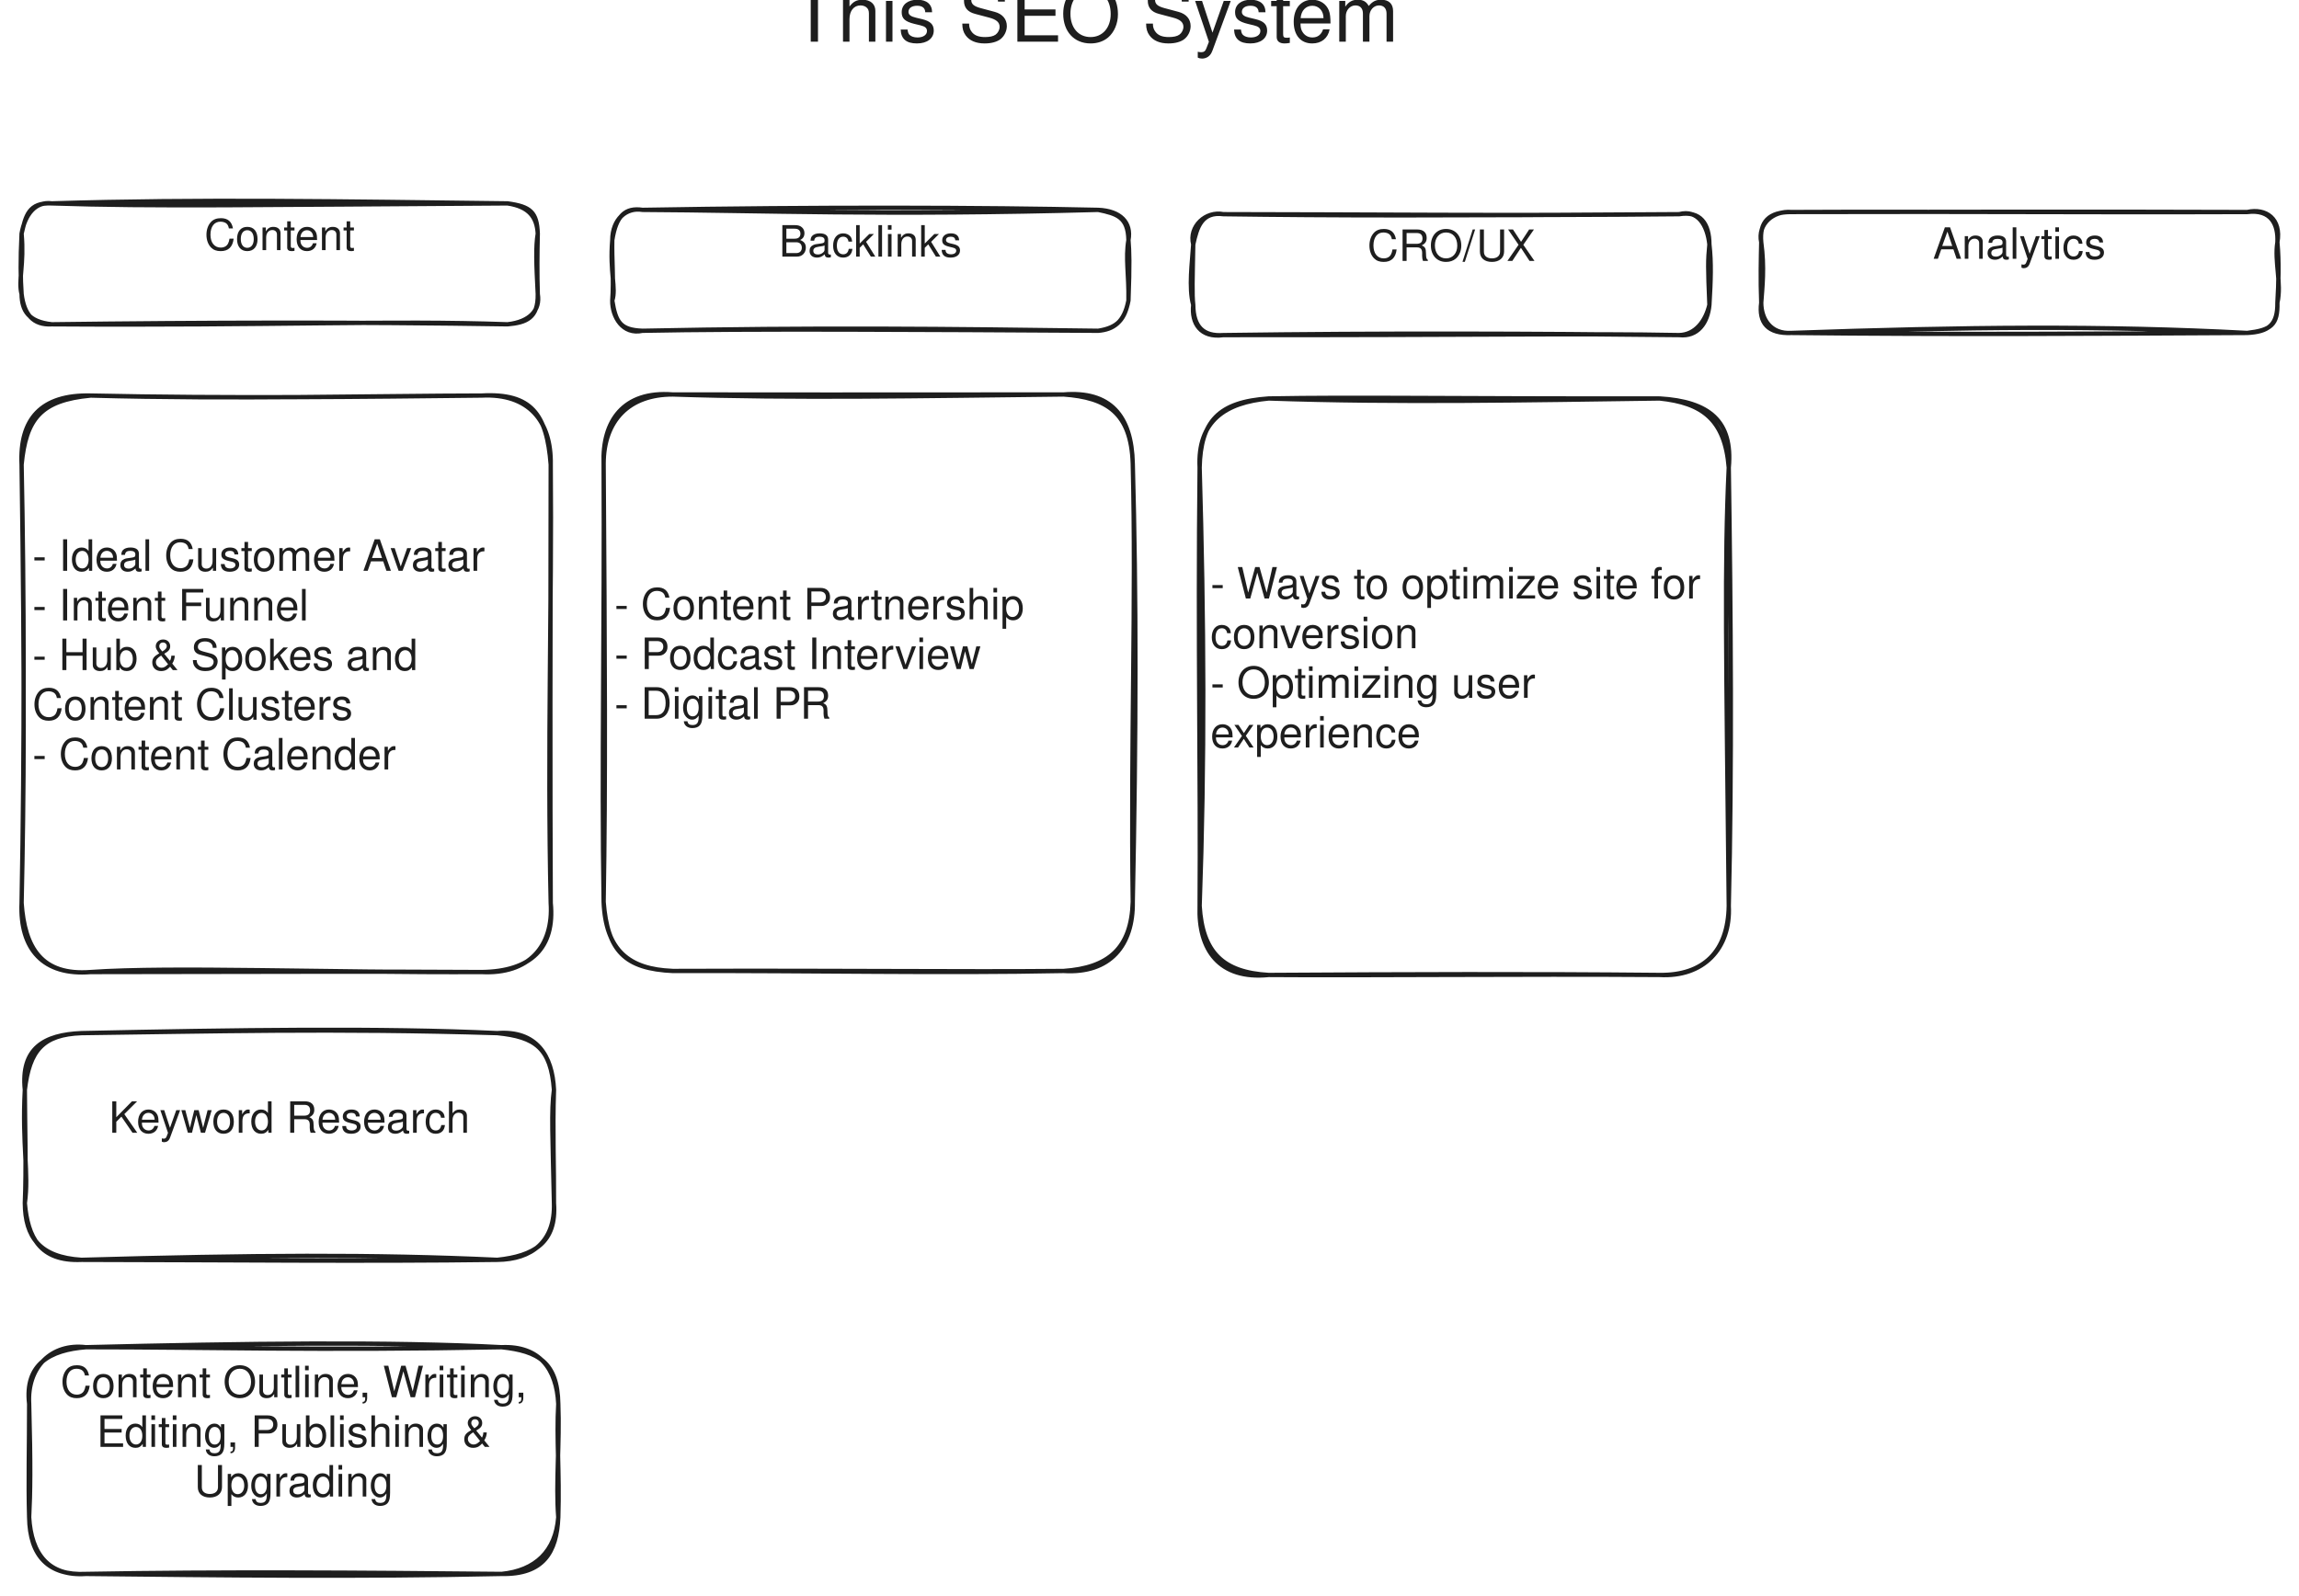
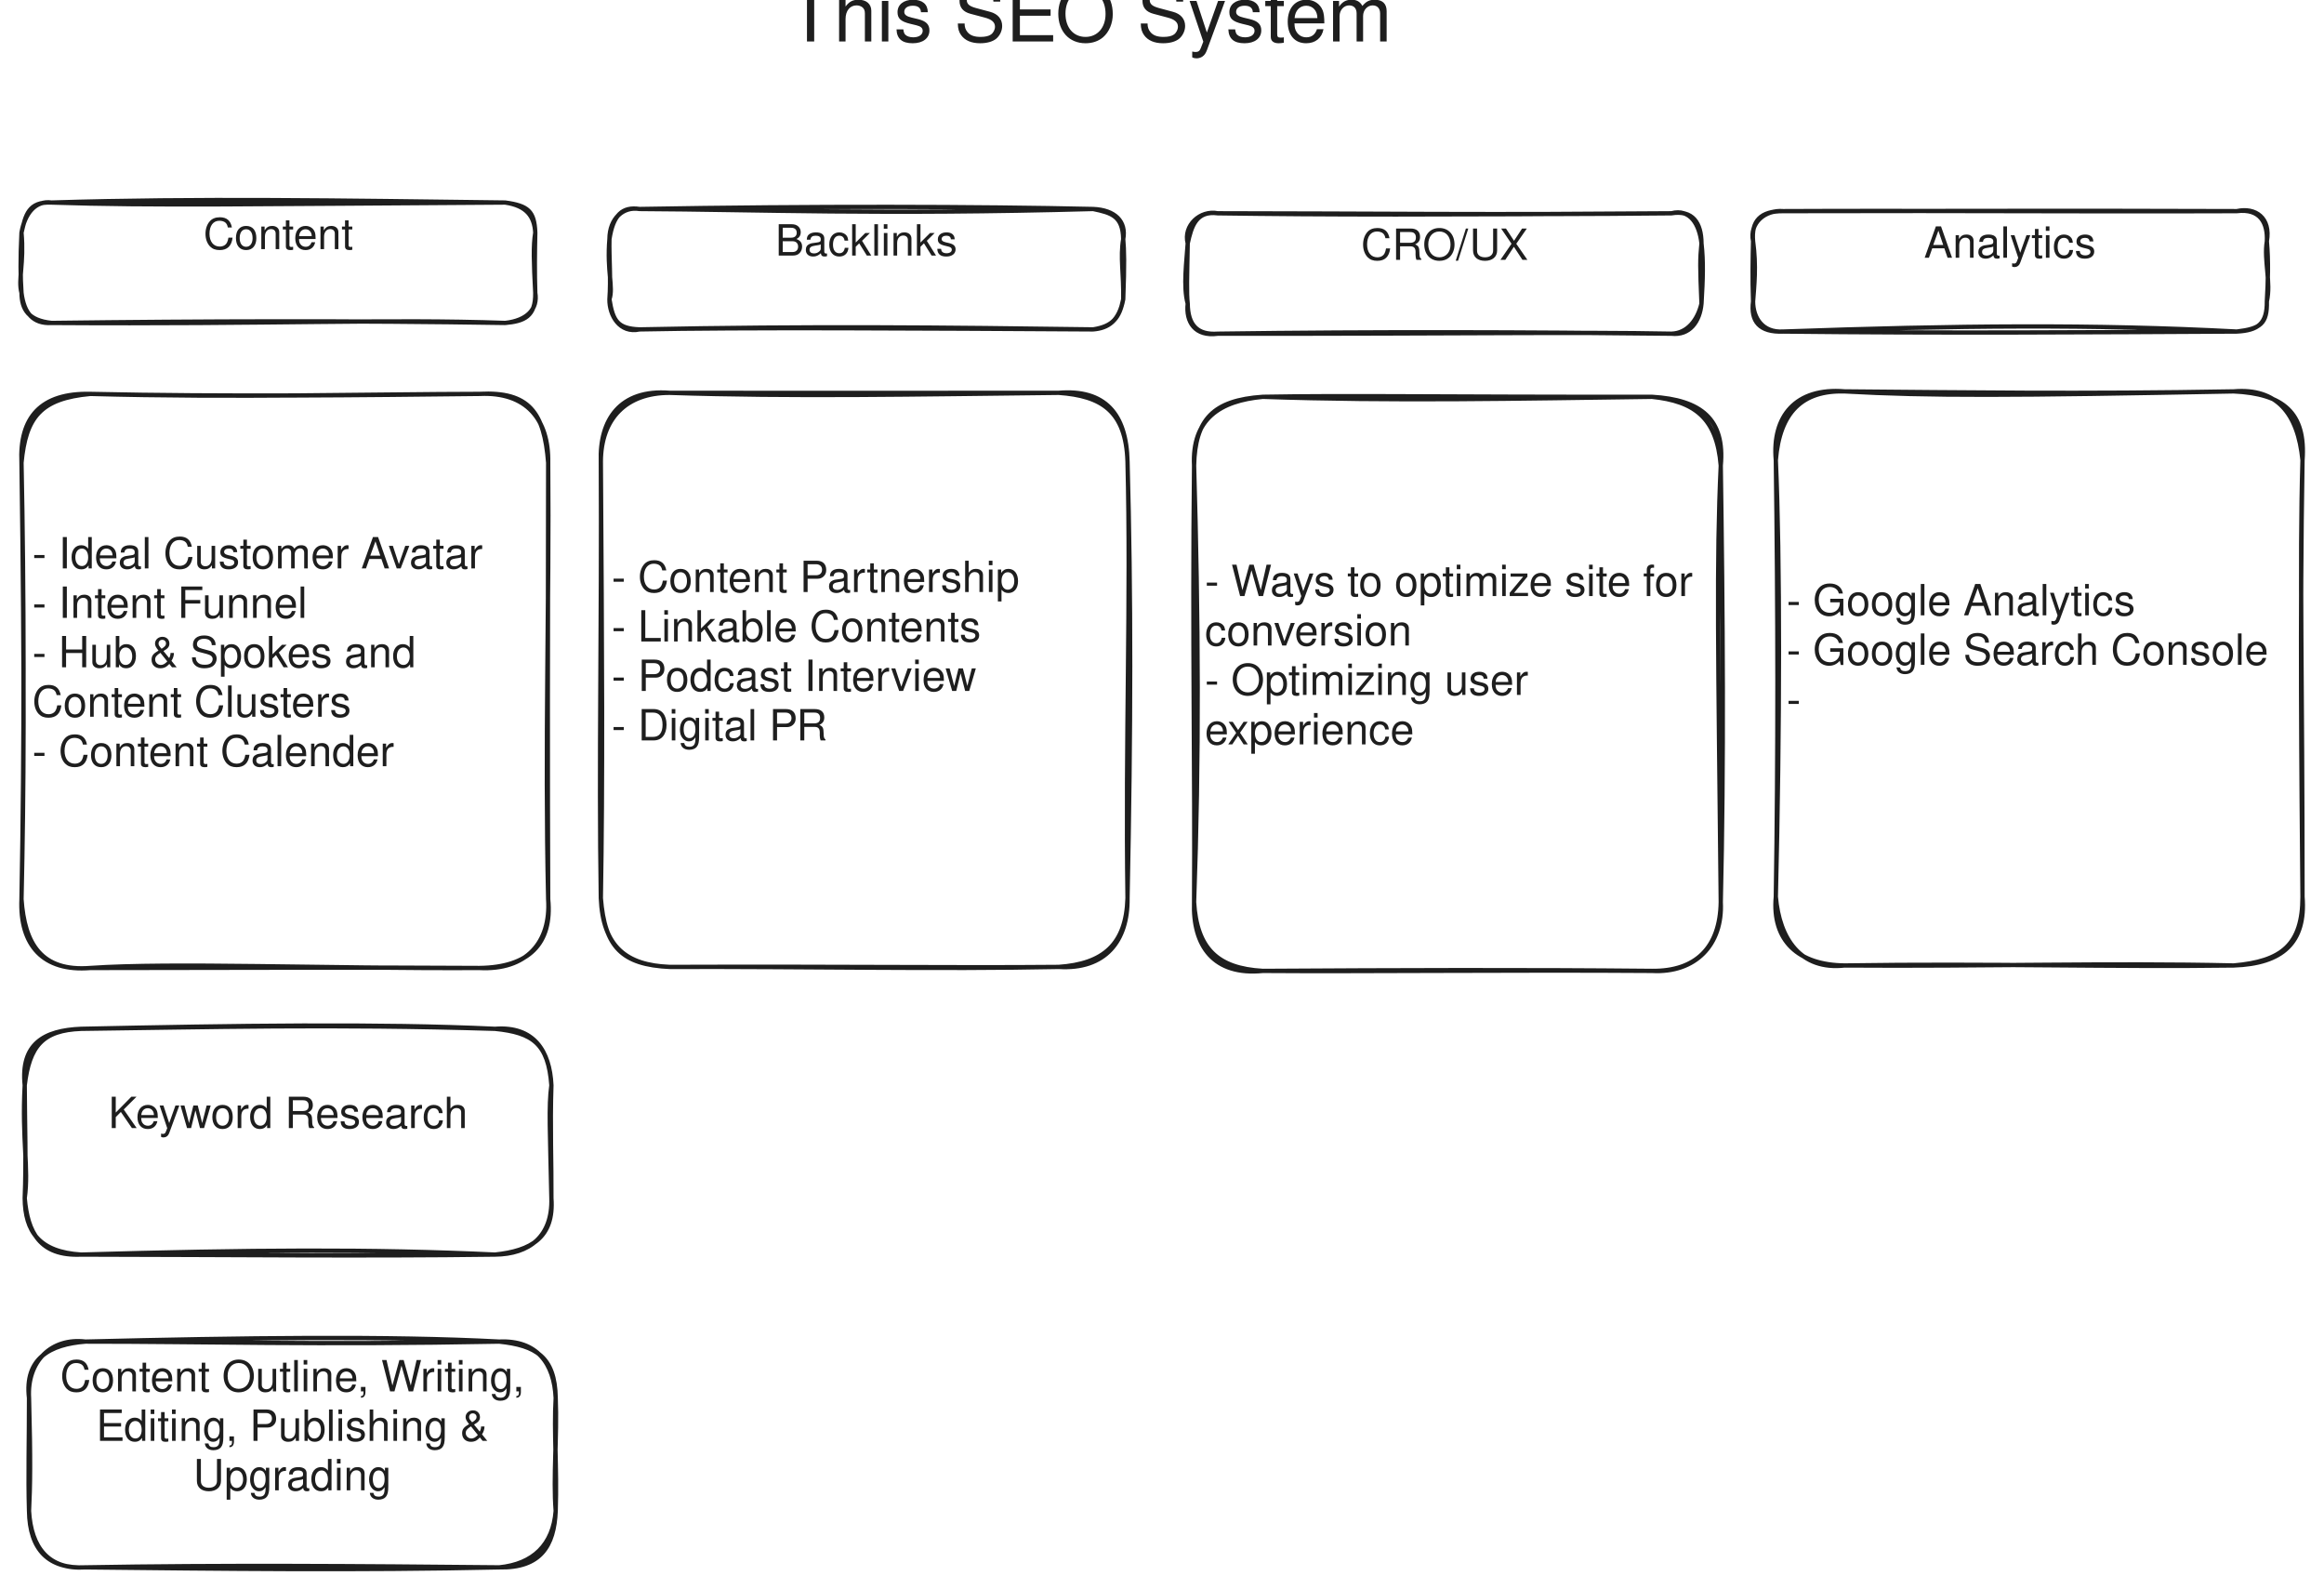
- <svg xmlns="http://www.w3.org/2000/svg" version="1.1" viewBox="0 0 1064.5 738.963" width="1064.5" height="738.963">
+ <svg xmlns="http://www.w3.org/2000/svg" version="1.1" viewBox="0 0 1081.081 738.963" width="1081.081" height="738.963">
  
-   eyJ2ZXJzaW9uIjoiMSIsImVuY29kaW5nIjoiYnN0cmluZyIsImNvbXByZXNzZWQiOnRydWUsImVuY29kZWQiOiJ4nNVba1PiSFx1MDAxN/6+v1wi5VbtpzHT98t+U8TLrONcclx1MDAxNfWdt6xcdTAwMDBcckRDwiRBwK3579tBJSEkXHUwMDEyXHUwMDA2ozhOWdLdoft0P895+pzu/PuHYWyE477a+NvYUKOm5dgt31x1MDAxYW58icpcdTAwMWaUXHUwMDFm2J6rq9Dkc+BccvzmpGU3XGb7wd9fv1x1MDAwZYdD0/VCXHUwMDE1dFx1MDAwN1xy0+r3n55TjuopN1xmdMv/6c+G8e/kd6KnUI3CSdtJadyPXHUwMDEw6cIjz510XHRcdTAwMDFlXHUwMDE0UM74tIVcdTAwMWTs6J5C1dLVbctcdFRcXFx1MDAxM1x1MDAxNW087O70znm3Vd/bO7bB+eHm4/fWKO61bTtOLVx1MDAxYzuTXHUwMDAxXHUwMDA1njY8rlx1MDAwYkLfu1d1u1x1MDAxNXZfrE+U5z3le4NO11VBZDiclnp9q2mH44lccmBaarmdyXfEJaOoRWx/9MAmXHUwMDE01Ez3XvFcdTAwMWPPj3r/XHUwMDEzqugn7r9hNe87elx1MDAxMG5r2ib0LTfoW75ejrjd8MUuQUzAXHUwMDEwnVZ0ld3phrqGQJPE3arJXHUwMDE0cyxcdTAwMDTmgMXNo776XHUwMDA3rck6/z+eV9/qqYPoXHR34DjJyXFbz5MzU9GIKqpcdMjEXzXot6yn9YVcdTAwMWMyxlxiR1xi8niOXHUwMDFj271Pf53jNe8zINH23LBmP0ZTjtlM6a7Vs53xzDJP4Kln77xrXHUwMDA3Rq16bNTGQah6XHUwMDFiM1xytlx1MDAxY7tcdTAwMTNhdsNR7Vkwh7bm0bQ69PpxbVN3aNmu8ucnyPPtju1azvmizrXVav9lpaBcdGlcdTAwMDJcdTAwMDCBimojI/Gk8NeXbFx1MDAwMvqqXHUwMDE5PkEwg4WQ5tOQXHUwMDEyhjBcdTAwMTE07nRcdTAwMTFcctH90LptX995YucyPFx1MDAxY6N2WFx1MDAxYu+vN1xyNzFOXHUwMDEzXHUwMDExwFTvb0hDLOdcdTAwMTlIY5A+81x1MDAwZiHNXHUwMDAxXGJR3Pi3+fdcdTAwMDKHXHUwMDE4XHUwMDEw+LnkVz4tp8/ET+d59MTqXHUwMDBi1Vx1MDAxOVx1MDAxM1Gv3Ozc9Kts3Fx1MDAwNVx1MDAxN2N2tzFt9+v5r1c4jzEnXGIm0b+A869cdTAwMDI/T3kgxXmYx5JLSLnAhSGfbfR6Q1x1MDAxZVFmYoA4JpjTWfBrmaCloZ9Tk1x1MDAwMe1VXHUwMDA0z9AhhNMsgFx1MDAxY3NIXHUwMDAwXHUwMDEzcHVcdTAwMWH8tlxmYUaJXFxcdTAwMDaSWTKEwEzpKzJU0dV6VEaO/jR1nfJfUaCe3WolPf2sXGItctBpXZpcdTAwMWZNIUGCYlx1MDAwNUHiPF36Qk5cdTAwMDI54pTgeDVcdTAwMTaRs3ZcdTAwMTL+89hD9+dcdTAwMDPv8pvb2NnbXHUwMDA1e2LNycmSXGaccFKKVO/vrkd60imiXHUwMDEyxUvzXHUwMDE59Oi4MSZcdTAwMDCctatcdTAwMTdh4Mkj+fh4dX+6vFx1MDAxZaEk+EvRI56rR9r9UYpcdMXF92DZVq815iEyOcOMQzEnR7BEOdJap6NcZkYzw6JcZjlcdTAwMDJcdTAwMTBcbiy4/FA5Wlx1MDAxNpGrydG2ntKoj6AkPVrgoNN6lDGc0lx1MDAwNVx0odxcYlx0Y4al/l9cXJBcdTAwMGVcdTAwMGZcdTAwMWLu4/3jIFxmtlx1MDAwZr53ulx1MDAwZoxcdTAwMWRcdTAwMWateYCEwLwgsVTv7y5IXHUwMDEwQqLdXHUwMDA1XHUwMDEwn0uRXHUwMDA06p5bm6Ph/reBoyo1l9jXvfFcdTAwMWEqXHUwMDEywihcdTAwMGbzkElEpFxcZlx1MDAxN5Zt9XqDXlBcdTAwMTNcdTAwMDKBpZhcdTAwMGaRuCwzROKmjj5cdTAwMTHAsKgo6aFcdTAwMDL9wFx1MDAxYlx1MDAxMOH3RYlSXHUwMDAw5Fx1MDAxMqBcXDFGOjv+enFVklwiLfDQc1x1MDAxMVJqLOXLUVwiXHUwMDFkl6ImglAyilx1MDAwMCieN9/9KbZgu2f3rDbnrDrsXHLGQbje1CSMz+lcdTAwMTFP9f7+XHQ7XGKoQEDKz5Wxq/e2XHUwMDFhlZ+Vxja9pkPe7cGti1Cso1x1MDAxZbFcXNBcdTAwMGKpXHUwMDAzXHUwMDA3XCJpcTnKNnqtMU9cdDOl0FEgnFx0Vp5CJFBmiFx1MDAwNEyAJJJFU3ZcYkBcdTAwMDZcdTAwMDBmb7Ev+ywx0paWg7HWmLJipFx1MDAwNT46rUhcdTAwMTnDKT9pl5itXHUwMDE0PzmmiFx1MDAxMECK8/O6eyO2T1x1MDAwZnaOTo9+XHUwMDFlsYOd20ZcdTAwMTVcdTAwMWOsNz8zXHUwMDBlkUo8yiVZVExcdTAwMWOWv2xcclx0ilx1MDAxMiqQvMEp7jtqUnd787Z5tjc63bs9XHUwMDE24/PBz0BuXHKW0iRKXHUwMDA0TOySysraMZiHeYxcdTAwMDQmNHl8vlxi89lGrzvm8Vxm5lx1MDAxOSlcdTAwMGbyXHUwMDEwmFx1MDAwMuuNrchcZotgwqM9g59cdTAwMTGGXHUwMDA0T0ap769DS+NwNVx1MDAxZNo0XHUwMDBlWspyjMogXGK9nvKNrVx1MDAwNyu0/Fx1MDAxZq6ueDrG2Vx1MDAxZLiucqKC/UHD+Muo9fUqXHUwMDA1huW2jFx1MDAxZu7LWU/F0c9rPEfNpmWWo9xWUsSWuVx1MDAxNbFA31x1MDAxNvj7tL6tZOZyRlx1MDAxNtNNXGJWXHUwMDEwzvyjaIgpoHq7J4tHc/CW+lx1MDAwM9hSO9Xw+Mg5vqzDO/ltzb1cYlx1MDAxM+loXHUwMDBlolx1MDAxMje0RcVcdTAwMTNcdTAwMDE99VDoTfenXHUwMDEyz1xuaFVcdTAwMDfnXHUwMDE331x1MDAwZe8u9093v+83L75JsJx4Uqq3a6VcdTAwMDd0+bgniCDMoCguntlGrznscVxu9oKViHoodVx1MDAxYyd5zlFcdTAwMTeTafTreFpKXHUwMDAx0Fx1MDAxYoD/t9STXHUwMDAzKVx1MDAxOONSvl9cdTAwMTRcdTAwMTfrwInlh1qcgq7dj+ThxGs1rSCciIv/YKthVLijNSnUXCJ0claKJC5w5POSuOrYXHUwMDBiKVx1MDAxZCMrXGJdXCIzNnfGXHJhdK2DXHUwMDE3XHUwMDE3Om+4d3J+71891O9cdTAwMGVcdTAwMGXDh6vDn5Xv679dZinK6yjBRJJgQVx1MDAwMEBMUPrOslx1MDAwN8Hctlx1MDAxOUHI9L6ef7I85viiWVx1MDAxZtfI5s7pqFbntd2b05GiS8lcdTAwMWXDgFx1MDAxMZ7kQzmyl8tcdTAwMDKCXHTRm1x1MDAwZShcdTAwMGKTINvo9SZcdTAwMDGSwiRcdTAwMDI9ZSZmyIBcdTAwMTF5LzJAveeUjMxcdTAwMWXtvXbGhiWUnJCPzGkyzFx1MDAwMVn1NnxxNfxHjYee3zLOVKAsv9ktKbW5wI+ndS5/VOVcdTAwMWa7wVxc5mrhwojzJTasvbqoVpzbcfWE351cXJxcdTAwMWWe9m/VxZozXHUwMDE34/Q1XHUwMDEwgoTJXHUwMDE54ohSXHRcdTAwMTmVayBfkELOiVx1MDAxMOBzydfNpVx1MDAwNDiAt017+/yKbt2rwFx1MDAxZLWXky+GtFMtW74wzU3zQ6D37IBcdTAwMTLEXG6zINvqNWdcdTAwMDHScVx1MDAxYk7fz5iwgbB3Y4NcdTAwMWVcdTAwMDTQi579Ptd8NFx1MDAwN7GQWnTRx92jXHUwMDE3mFx0KdlcdTAwMDfcoz9cdTAwMWWEkff/YtR9O7Tdzlx1MDAxN+OHW209/3kyaDi2jpXcjvGXLr/od3yrpT+VpHZcdTAwMGLcft7l+3lcdTAwMTOyXHLIXHUwMDE4fvlhXf7BPIFcdTAwMDBKgJa4J9ZcdTAwMWM191x1MDAxYbJ3W1x1MDAxN42O20Pd+lx1MDAwM7xa85vLXGJwkzCthJTD6HdcIpH4/C6ZXHUwMDE5vclcYlx1MDAwNNNbXHUwMDA0kjwy+qjEJiHafUlcdTAwMDA/V17zutZ+2D2BIaDXYzDaP1x1MDAxM+zmclhYISfpJFx1MDAxMW1cZkpXSJJ/cZJcdTAwMDK9OUFMXHUwMDE23ydmW73ehIDoNUJwZlxuiriEmGmlXHUwMDE0ictVb39xi5iCY5DztllcIrM4PS6X0XA/LsyLUMpcdTAwMTFm6P1uUm5cdTAwMWF1a1x1MDAxY1x1MDAxOKFneP3Q7unHjcBcdTAwMGWV0fZ8rYdavp4xbER5w+OnJpHYXGZcdTAwMDJcdTAwMTU1UKO+8m2l8Z33vtpqadBcdTAwMDWCMJ9cdTAwMDbNt2aBLZmWXHUwMDE0Uk/Bn1x1MDAxY8VcdTAwMWbP3mfD6vdroV7VqYPUMLJbz0tcdTAwMTOv5EaUjt2eXHUwMDA39Z/tyb/It02cT8RyNfG2v/749Vx1MDAxZuN8s6QifQ==
+   eyJ2ZXJzaW9uIjoiMSIsImVuY29kaW5nIjoiYnN0cmluZyIsImNvbXByZXNzZWQiOnRydWUsImVuY29kZWQiOiJ4nNWca1PiSFx1MDAxN4C/769IuVX7acz0/bLfXHUwMDE08DaON1TUd9+yXHUwMDAyXHUwMDA0iISESYKAW/Pft4OXhJBIXHUwMDEwo3GcsrS7Q/fpPuc8fU53/PdcdTAwMGZN21xipkNz429tw5y0XGbbanvGeONbWH5ver7lOqpcbs1+992R15q17Fx1MDAwNcHQ//v79/F4rDtuYPq9UVM3hsPH50zbXHUwMDFjmE7gq5b/U79r2r+z77GeXHUwMDAyc1x1MDAxMszazkqjfoRIXHUwMDE2XHUwMDFluc6sS1xiKKOAcsZfWlh+VfVcdTAwMTSYbVXdMWzfjGrCoo37nergnPfajd3dY1x1MDAwYpxcdTAwMWZuPvxsT6JeO5Zt14OpPVx1MDAxYpDvKsGjOj/w3L7ZsNpB71n6WHnWU5476vZcdTAwMWPTXHUwMDBmXHUwMDA1hy+l7tBoWcF0Jlx1MDAwM3gpNZzu7DOikknYXCKSP3xgXHUwMDEzXG6qJ3uvuLbrhb3/XHTN8Cvqv2m0+l01XGKn/dIm8Fxmx1x1MDAxZlx1MDAxYZ5ajqjd+FkuQXTAXHUwMDEwfanomVa3XHUwMDE3qFx1MDAxYVx1MDAwMnVcdTAwMTJ1a86mmGMhMFx1MDAwNyxqXHUwMDFl9jXcb8/W+f/RvHrGwNxcdTAwMGafcEa2XHUwMDFkn1x1MDAxY6f9NDlzXHUwMDE1zbCiXHUwMDE2U5noo0bDtvG4vpBDxlx1MDAxOOFcYkFcdTAwMWXNkW05/eTH2W6rn6JcdTAwMTJcdTAwMWTXXHTq1kM45ZjNle5cdTAwMThcdTAwMDPLns4t80w91eyd9yxfq9eOtfrUXHUwMDBmzMHGXFyDLdvqhjq7YZudeWVcdTAwMGUsZUcv1YE7jGpbqkPDckxvcYJcXM/qWo5hny/rXFxJbe49r1x1MDAxNNQhjSmAb4a1oZB4Vvj7W7pcdTAwMDF6Zit4VMFcdTAwMTQrhDTbXGYpYVxiXHUwMDEzQaNOl5kh6o+N2871nSuql8HhXHUwMDE0dYL6dK/cZriJcdJcdTAwMTBcdTAwMDFM9P6OZojlolx1MDAwNdJISZ/sXHUwMDBmIWVcdTAwMDNcdTAwMTCiqPGb7e9ZXHUwMDFkXCKFwE8lv7PN8uWZ6Oksj1x1MDAxZVt9YXanRDQqN9WbYY1Ne+Biyu42Xtr9fvrpXHUwMDE1m8eYXHUwMDEzXHUwMDA049q/xOZfVfws8kCKs3RcdTAwMWVLLiHlXHUwMDAy51b5dKHLrfKIMlx1MDAxZFx1MDAwM8QxwZzOK7/CXHUwMDA0LUz7OdVcdTAwMTlQXkXwXHUwMDE0XHUwMDBlIZy0XHUwMDAyyDGHXHUwMDA0MFx1MDAwMdc3gzdjXGIzSuQqKpmGIVx1MDAwNOZKX8FQRVWrUWlcdTAwMTn8aak603uFQFx1MDAwM6vdjnv6eVxiLXPQSS4tjiZcdTAwMTeQoFhcdTAwMDNInCdLn42TQI44JThajWXGWT9cdH48XGZQ/3zkXlx1MDAxZTjN6u5cdTAwMGXYXHUwMDE1JTdOXHUwMDE2t8CZTUqR6P3DeaQmnVwiKlG0NF+BR8fNKVx1MDAwMeCsU7tcYnxXXHUwMDFlyYeHq/7p6jxCceUvhEc8k0fK/VGKXHTF+fdg6VKXWuch0jnDjEOxgCNYII5cdTAwMTTrVJTBaGpYlIIjXHUwMDAwocCCy0/F0apcdTAwMWG5XHUwMDFljrbVlIZ9+Fx1MDAwNfFoiYNO8ihlOIVcdTAwMDNcdKHMXGJcdGOGpfqfXHUwMDFmSIeHTeeh/zBcbvzt/Z/d3j1jx0clXHUwMDBmkFx1MDAxMFhcdTAwMDRcdTAwMTJL9P7hQIJcdTAwMTBcdTAwMTLlLoD4WkRcdTAwMTKod25sTsZ7XHUwMDA3I9us1Fx1MDAxZGJdXHUwMDBmpiUkXHUwMDEywihL5yGTiEi5yi4sXepyK72gOlx1MDAwNFx1MDAwMkuxXHUwMDE4XCJxWWSIxHVcdTAwMTV9XCKAYV4oqaFcdTAwMDL1wDtcdTAwMTjC26FEKVx1MDAwMHJcdTAwMDWlXFwzRjo7/n5xVVx1MDAxMJGWeOiFXGIpMZbicVx1MDAxNEvHJUxcdTAwMTNBKFx1MDAxOUVcdTAwMDDkz5vv/Fx1MDAxMluwM7BcdTAwMDZGh3NWXHUwMDFiXHUwMDBmRlM/KLdpXHUwMDEyxlx1MDAxN3jEXHUwMDEzvX98wlx1MDAwZVx1MDAwMipcdTAwMTCQ8mtl7Fx1MDAxYYOtZuVXpblNr+mY91x1MDAwNnDrXCJcdTAwMTBl5Fx1MDAxMctUeiFV4EAkzY+jdKFLrfOUMF1cblx1MDAxNVx1MDAwNcK5YOUxRFx1MDAwMkWGSEBcdTAwMDdIXCKZN2WHXHUwMDAwZFx1MDAwMGD2XHUwMDFl+7KvXHUwMDEyI20pXHUwMDFjTFx1MDAxNWOKipGW+OgkkVKGU3zSLjZbXHT75JhcIkJcdTAwMDDJb5/XvVx1MDAxYrF9ul89Oj36dcT2q7fNXHUwMDFh2C+3faZcdTAwMWNcIlx1MDAxNXiUS9JMMXZY/rw1JChMqEDyXHUwMDBlp7hcdTAwMWbIpN725m3rbHdyunt7LKbno1++3Fx1MDAxYa3EJEpcdTAwMDSM7ZKKytoxmKXzXHUwMDE4XHRMaPz4fJnOp1x1MDAwYl12ncdzOs9IcSpcdTAwMGaBLrDa2IrUsFxixjzak/IzwpDg8Sj14zm0slx1MDAxZa7HoU1tv21cdTAwMWG2Vlx1MDAxOfmBOzA9beveXGJcZu9cdTAwMWZHVTxcdTAwMWXj7IxcdTAwMWPHtMOCvVFT+0urXHUwMDBm1Sr5muG0tX+c57Oeiq2eV/pcdTAwMWM2eykzbNNpxyG2yq2IJXxb4u+TfFtLzNWEzMdNXGLWXHUwMDAwZ/ZRNMRcdTAwMTRQtd2T+aM5eEu9XHUwMDExbJvVWnB8ZFx1MDAxZl824J08KLlcdTAwMTdhXCJcdTAwMTnNQVTghjYvPFx1MDAxMVBTXHUwMDBmhdp0fyl4VkC7Njq/ODi8u9w73fm517o4kGA1eFKqtmuFXHUwMDA3dFwiM6CDglx1MDAwMslcdTAwMTnhJLfep0tdcr3HXHS958UpPZQqjFNzmn7SJVFS+VU4LaVcdTAwMDDoXHUwMDFkdP9N8ORQIEhcdTAwMTTCV9HDdeH5jIFcdTAwMTPDXHUwMDBiXHUwMDE0m/yeNVxm6XCoOjaatvlcXO9rYemJ225cdTAwMTl+MCOOd2+Z47CwqkBcdTAwMTUoMp2cXHUwMDE1wskl3n2Rk8VIlFx1MDAwYoqCr8HEWFx1MDAxMm3hOFx1MDAxY8LwXHUwMDA2XGLPz0R3vHty3veu7lx1MDAxYnf7h8H91eGvys/y76xZwjmogEJHkmBBXHUwMDAwQExQ+sGEhGBhh40gZCpcdTAwMDTgXyzlOb1oNaZ1slk9ndRcdTAwMWK8vnNzOjHpSoRkXHUwMDE4KDpcdTAwMTVOSJppXHUwMDA1XHUwMDA0XHUwMDEzovYnUOY2gnShy21cdTAwMDRIXG6dXGL0mMSYM1x1MDAwNozIR1x1MDAxOVx1MDAwM1TbU8nI/Cnga8dxWELJXHT5zPQnw1x1MDAxY5B1L87nJ+dcdTAwMGZzOna9tnZm+qbhtXpcdTAwMDVlQZf48ST9skdV/Fx0XHUwMDFkzLRcXFx1MDAwNS6MOFx1MDAxN/lcdTAwMTNDg4aoVezbae2E351cXJxcdTAwMWWeXHUwMDBlb82LklsuxslcdTAwMWIjXHUwMDA0XHSdM8RcdTAwMTGlXHUwMDEyMipLgC9IIedEXGLwtfB1cylcdTAwMDH24W3L2j6/olt903cmndXwxZByqkXjXHUwMDBi08xcdTAwMTNcdTAwMDFcYjiQgFx1MDAxMsRyW0G61CW3XHUwMDAypFwiPJy8yjGzXHUwMDA2wj7MXHUwMDFh1CCAWvT0V7+YXFywXG4spIIu+rwr91x1MDAwMjMhJfuEK/fHoyD0/t+0hmdcdTAwMDWW0/2m4qJa++nHk1HTtlRcdTAwMDTldLW/VPnFsOtcdTAwMTlt9VtBtFvi9rPu6S+KkC5AyvBzYZGRt2NcdTAwMTFmn+FcdTAwMTNcYqBcdTAwMDRohStlrUlrtylcdTAwMDe3XHLR7DpcdTAwMDPUa9zDq5JfckaA64QpXHUwMDEyUlx1MDAwZcPvsZzj02tnevjSI1x1MDAxMExtXHUwMDExSPx06bNyoIQo9yVcdTAwMDH8WinQ63rnfudcdTAwMDRcdTAwMDaAXk/BZO9MsJvLcW5CKjRcdCbCjUHhhCTZdywpUJtcdTAwMTPEZP59YrrU5TZcYoheM1xiznRBXHUwMDExl1x1MDAxMDNFSlx1MDAxMbuH9f53vIguOFx1MDAwNlx1MDAxOS+mLeZHIZHhcD8vzFx1MDAwYrWUI8zQx1263NRcdTAwMWHG1NdcdTAwMDJXc4eBNVCPa75cdTAwMTWYWsf1XHUwMDE0XHUwMDBmXHUwMDE1vp50eJZMPH5sXHUwMDEywmbkm2FcdTAwMDNzMjQ9y1T6nfVq23rJ0SVAWEyOZkuzRJZUSVxuT4pcIpC9nyZcdTAwMTBcdTAwMDNcYqmMWizzXHUwMDE2l0d8ZLFBdcvmdu3B9Vx1MDAwMtbnJf9zXHSEXHUwMDBiXHUwMDFkXGJcdTAwMTU6KDZiXHUwMDE1tSXpiXW1d0RAUslcdTAwMDFBlJXg/o0kRO1rVDT8pfjJXHUwMDBmtlx1MDAxOPixu2/175rX7Vx1MDAxZuhg5FSO8vNcdTAwMTOGi6BcdTAwMDKOwo9cdTAwMTBcdMk+QmRcdTAwMTQziHDsz0css4h0qcttXHUwMDExXHUwMDAyv2JcdTAwMTGC6lx1MDAwMkMuXHUwMDAxXHUwMDAxSFLFqlx1MDAwMmNMolOe8cbCYoiJXHUwMDE5RURwXGLWt4q3XHUwMDFmLkLC5EdcdTAwMWUu7rquWkLt5W5mXGKWp7L6LD9cdTAwMTlcdTAwMWXGKVxyMcOKQlx1MDAwMLnE5S9cdTAwMDLyjUNeKY7848mPbFx1MDAxOMNhPVBr9OLqlFJY7aeJjtZlIzyY3F7Uzz87s3+hl5q5kdBezZnf/P3H7/9cdTAwMDDEsInSIn0=
  <defs>
    <style class="style-fonts" />
  </defs>
  <g transform="translate(366 10) rotate(0 142.0312 20.7)">
    <text x="0" y="0" font-family="Helvetica, Segoe UI Emoji" font-size="36px" fill="#1e1e1e" text-anchor="start" style="white-space: pre;" direction="ltr" dominant-baseline="text-before-edge">This SEO System</text>
  </g>
  <g stroke-linecap="round" transform="translate(10 94.2) rotate(0 119.5 28)">
    <path d="M14 0 C61.54 1.57, 108.3 0.68, 225 0 M14 0 C81.75 -2.09, 149.08 -0.93, 225 0 M225 0 C234.97 1.48, 238.58 6.4, 239 14 M225 0 C235.68 1.45, 238.62 4.03, 239 14 M239 14 C237.99 20.26, 238.26 27.56, 239 42 M239 14 C238.79 23.34, 238.69 32.25, 239 42 M239 42 C240.24 49.35, 235.42 54.84, 225 56 M239 42 C239.21 53.07, 233.76 55.23, 225 56 M225 56 C169.87 54.05, 117.1 56.67, 14 56 M225 56 C154.75 54.9, 84.56 55.12, 14 56 M14 56 C5.28 56.49, 1.18 51.34, 0 42 M14 56 C3.23 54.84, 0.11 49.76, 0 42 M0 42 C-1.67 35.66, 1.28 28.39, 0 14 M0 42 C-0.5 34.85, -0.6 26.29, 0 14 M0 14 C1.57 5.03, 6.48 -1.05, 14 0 M0 14 C1.92 5.82, 3.2 -0.53, 14 0" stroke="#1e1e1e" stroke-width="2" fill="none" />
  </g>
  <g transform="translate(91.69727 110.7) rotate(0 37.80273 11.5)">
    <text x="37.803" y="0" font-family="Helvetica, Segoe UI Emoji" font-size="20px" fill="#1e1e1e" text-anchor="middle" style="white-space: pre;" direction="ltr" dominant-baseline="text-before-edge">Content </text>
  </g>
  <g stroke-linecap="round" transform="translate(283.5 97.2) rotate(0 119.5 28)">
    <path d="M14 0 C68.92 0.27, 125.86 2.72, 225 0 M14 0 C93.92 -1.4, 172.59 -1.19, 225 0 M225 0 C235.23 0.42, 240.53 5.82, 239 14 M225 0 C233.72 1.81, 238.81 3.35, 239 14 M239 14 C237.56 22.59, 239.23 29.96, 239 42 M239 14 C239.44 19.1, 239.64 25.07, 239 42 M239 42 C237.25 50.67, 234.16 54.56, 225 56 M239 42 C237.1 52.05, 232.07 55.44, 225 56 M225 56 C157.86 55.08, 92.58 54.36, 14 56 M225 56 C143.52 55.52, 62.33 55.01, 14 56 M14 56 C3.78 55.63, 1.61 52.1, 0 42 M14 56 C4.83 58.02, -0.1 49.5, 0 42 M0 42 C1.91 36.28, -1.25 28.93, 0 14 M0 42 C0.74 32.12, -0.22 22.92, 0 14 M0 14 C0.07 4.24, 6.52 -1.26, 14 0 M0 14 C1.74 2.71, 6.05 -1.19, 14 0" stroke="#1e1e1e" stroke-width="2" fill="none" />
  </g>
  <g transform="translate(360.7637 113.7) rotate(0 42.23633 11.5)">
    <text x="42.236" y="0" font-family="Helvetica, Segoe UI Emoji" font-size="20px" fill="#1e1e1e" text-anchor="middle" style="white-space: pre;" direction="ltr" dominant-baseline="text-before-edge">Backlinks</text>
  </g>
  <g stroke-linecap="round" transform="translate(552.5 99.2) rotate(0 119.5 28)">
    <path d="M14 0 C78.58 0.03, 146.89 0.8, 225 0 M14 0 C64.64 0.7, 113.96 0.76, 225 0 M225 0 C234.9 -1.62, 238.95 4.41, 239 14 M225 0 C233.69 -2.3, 238.07 5.17, 239 14 M239 14 C238.27 21.45, 238.27 24.46, 239 42 M239 14 C239.96 22.44, 239.68 30.59, 239 42 M239 42 C237.25 49.46, 232.53 55.81, 225 56 M239 42 C238.24 50.39, 233.55 56.94, 225 56 M225 56 C180.33 55.13, 133.68 56.08, 14 56 M225 56 C157.83 55.25, 88.13 54.97, 14 56 M14 56 C4.55 56.68, 0.11 52.07, 0 42 M14 56 C3.34 57.46, -0.93 50.52, 0 42 M0 42 C-2.2 34.12, -0.49 22.03, 0 14 M0 42 C-0.56 37.03, -0.29 29.97, 0 14 M0 14 C1.71 6.1, 3.91 -1.34, 14 0 M0 14 C-2.11 5.68, 5.79 -1.64, 14 0" stroke="#1e1e1e" stroke-width="2" fill="none" />
  </g>
  <g transform="translate(633.1084 115.7) rotate(0 38.8916 11.5)">
    <text x="38.892" y="0" font-family="Helvetica, Segoe UI Emoji" font-size="20px" fill="#1e1e1e" text-anchor="middle" style="white-space: pre;" direction="ltr" dominant-baseline="text-before-edge">CRO/UX</text>
  </g>
  <g stroke-linecap="round" transform="translate(815.5 98.2) rotate(0 119.5 28)">
    <path d="M14 0 C79.36 0, 140.82 -0.31, 225 0 M14 0 C80.14 -0.32, 146.33 0.28, 225 0 M225 0 C233.69 -1.94, 240.9 3.1, 239 14 M225 0 C236.16 -1.4, 239.43 5.83, 239 14 M239 14 C237.55 22.9, 241.01 33.05, 239 42 M239 14 C239.82 23.35, 239.55 32.48, 239 42 M239 42 C239.13 52.25, 235 55.48, 225 56 M239 42 C239.22 52.3, 236.1 54.69, 225 56 M225 56 C159.02 52.52, 94.12 53.15, 14 56 M225 56 C156.99 56.36, 87.67 56.81, 14 56 M14 56 C4.36 56.6, 0.02 49.57, 0 42 M14 56 C2.99 56.46, -1.23 51.3, 0 42 M0 42 C0.53 34.75, 1.59 25.6, 0 14 M0 42 C-0.41 31.31, -0.16 21.16, 0 14 M0 14 C-0.86 4.6, 3.41 -0.07, 14 0 M0 14 C-1.77 5.54, 5.48 -0.68, 14 0" stroke="#1e1e1e" stroke-width="2" fill="none" />
  </g>
  <g transform="translate(894.9854 114.7) rotate(0 40.01465 11.5)">
    <text x="40.015" y="0" font-family="Helvetica, Segoe UI Emoji" font-size="20px" fill="#1e1e1e" text-anchor="middle" style="white-space: pre;" direction="ltr" dominant-baseline="text-before-edge">Analytics</text>
  </g>
  <g stroke-linecap="round" transform="translate(10 183.2) rotate(0 122.5 133.5)">
    <path d="M32 0 C98.86 1.84, 165.08 0.05, 213 0 M32 0 C95.55 1.37, 159.28 0.59, 213 0 M213 0 C234.86 -1.07, 245.38 11.8, 245 32 M213 0 C236.13 -1.26, 243.19 8.59, 245 32 M245 32 C245.6 97.19, 243.36 162.31, 245 235 M245 32 C244.82 107.53, 244.74 182.53, 245 235 M245 235 C246.35 255.17, 234.78 268.14, 213 267 M245 235 C247.03 255.77, 235.97 266.74, 213 267 M213 267 C141.38 267.34, 69.62 264.38, 32 267 M213 267 C161.94 266.67, 109.26 266.92, 32 267 M32 267 C10.09 268.78, -0.9 256.52, 0 235 M32 267 C9.2 268.77, 1.44 255.73, 0 235 M0 235 C1.35 161.99, 1.19 90.04, 0 32 M0 235 C1.12 184.55, 1.45 134.7, 0 32 M0 32 C-0.99 10.93, 8.95 -0.52, 32 0 M0 32 C2.03 10.93, 8.73 2.16, 32 0" stroke="#1e1e1e" stroke-width="2" fill="none" />
  </g>
  <g transform="translate(15 259.2) rotate(0 105.415 57.5)">
    <text x="0" y="0" font-family="Helvetica, Segoe UI Emoji" font-size="20px" fill="#1e1e1e" text-anchor="start" style="white-space: pre;" direction="ltr" dominant-baseline="text-before-edge">- Ideal Customer Avatar</text>
    <text x="0" y="23" font-family="Helvetica, Segoe UI Emoji" font-size="20px" fill="#1e1e1e" text-anchor="start" style="white-space: pre;" direction="ltr" dominant-baseline="text-before-edge">- Intent Funnel</text>
    <text x="0" y="46" font-family="Helvetica, Segoe UI Emoji" font-size="20px" fill="#1e1e1e" text-anchor="start" style="white-space: pre;" direction="ltr" dominant-baseline="text-before-edge">- Hub &amp; Spokes and </text>
    <text x="0" y="69" font-family="Helvetica, Segoe UI Emoji" font-size="20px" fill="#1e1e1e" text-anchor="start" style="white-space: pre;" direction="ltr" dominant-baseline="text-before-edge">Content Clusters</text>
    <text x="0" y="92" font-family="Helvetica, Segoe UI Emoji" font-size="20px" fill="#1e1e1e" text-anchor="start" style="white-space: pre;" direction="ltr" dominant-baseline="text-before-edge">- Content Calender</text>
  </g>
  <g stroke-linecap="round" transform="translate(279.5 182.7) rotate(0 122.5 133.5)">
    <path d="M32 0 C88.77 1.87, 145.83 0.74, 213 0 M32 0 C76.71 0.06, 120.01 0.07, 213 0 M213 0 C234.38 -1.75, 244.53 9.58, 245 32 M213 0 C232.89 1.43, 244.25 8.4, 245 32 M245 32 C246.61 95.92, 243.96 160.78, 245 235 M245 32 C246.69 93.98, 246.61 156.1, 245 235 M245 235 C245.28 255.1, 234.55 268.36, 213 267 M245 235 C244.37 256.52, 233.75 265.57, 213 267 M213 267 C155.91 268.15, 99 266.82, 32 267 M213 267 C163.07 267.44, 115.24 266.71, 32 267 M32 267 C9.76 265.98, 1.79 257.77, 0 235 M32 267 C11.7 266.22, 0.92 257.47, 0 235 M0 235 C0.94 179.86, 0.59 121.18, 0 32 M0 235 C-1.02 172.05, 0.4 108.23, 0 32 M0 32 C-0.71 12.44, 8.99 -1.82, 32 0 M0 32 C0.08 12.08, 11.71 -0.02, 32 0" stroke="#1e1e1e" stroke-width="2" fill="none" />
  </g>
-   <g transform="translate(284.5 281.7) rotate(0 95.04883 34.5)">
+   <g transform="translate(284.5 270.2) rotate(0 95.04883 46)">
    <text x="0" y="0" font-family="Helvetica, Segoe UI Emoji" font-size="20px" fill="#1e1e1e" text-anchor="start" style="white-space: pre;" direction="ltr" dominant-baseline="text-before-edge">- Content Partnership</text>
-     <text x="0" y="23" font-family="Helvetica, Segoe UI Emoji" font-size="20px" fill="#1e1e1e" text-anchor="start" style="white-space: pre;" direction="ltr" dominant-baseline="text-before-edge">- Podcast Interview</text>
-     <text x="0" y="46" font-family="Helvetica, Segoe UI Emoji" font-size="20px" fill="#1e1e1e" text-anchor="start" style="white-space: pre;" direction="ltr" dominant-baseline="text-before-edge">- Digital PR</text>
+     <text x="0" y="23" font-family="Helvetica, Segoe UI Emoji" font-size="20px" fill="#1e1e1e" text-anchor="start" style="white-space: pre;" direction="ltr" dominant-baseline="text-before-edge">- Linkable Contents </text>
+     <text x="0" y="46" font-family="Helvetica, Segoe UI Emoji" font-size="20px" fill="#1e1e1e" text-anchor="start" style="white-space: pre;" direction="ltr" dominant-baseline="text-before-edge">- Podcast Interview</text>
+     <text x="0" y="69" font-family="Helvetica, Segoe UI Emoji" font-size="20px" fill="#1e1e1e" text-anchor="start" style="white-space: pre;" direction="ltr" dominant-baseline="text-before-edge">- Digital PR</text>
  </g>
  <g stroke-linecap="round" transform="translate(11.5 478.4944) rotate(0 122.5 52.5)">
    <path d="M26.25 0 C97.2 -1.51, 165.39 -2.53, 218.75 0 M26.25 0 C84.73 -0.72, 143.03 -2.31, 218.75 0 M218.75 0 C236.94 -1.43, 244.29 10.44, 245 26.25 M218.75 0 C236.37 1.75, 243.59 6.96, 245 26.25 M245 26.25 C243.65 36, 244.38 48.25, 245 78.75 M245 26.25 C244.37 45.33, 245.11 62.61, 245 78.75 M245 78.75 C245.58 96.57, 234.69 104.84, 218.75 105 M245 78.75 C246.35 97.17, 235.51 103.24, 218.75 105 M218.75 105 C157.24 105.82, 94.57 105.09, 26.25 105 M218.75 105 C161.73 102.35, 104.45 102.76, 26.25 105 M26.25 105 C6.85 105.84, 1.37 94.45, 0 78.75 M26.25 105 C6.7 103.79, 0.14 94.31, 0 78.75 M0 78.75 C1.95 64.98, -1.34 51.64, 0 26.25 M0 78.75 C0.71 61.83, 0.06 44.38, 0 26.25 M0 26.25 C-1.95 6.98, 8.88 0.7, 26.25 0 M0 26.25 C2.18 8.06, 8.32 0.68, 26.25 0" stroke="#1e1e1e" stroke-width="2" fill="none" />
  </g>
  <g transform="translate(49.51758 519.4944) rotate(0 84.48242 11.5)">
    <text x="84.482" y="0" font-family="Helvetica, Segoe UI Emoji" font-size="20px" fill="#1e1e1e" text-anchor="middle" style="white-space: pre;" direction="ltr" dominant-baseline="text-before-edge">Keyword Research</text>
  </g>
  <g stroke-linecap="round" transform="translate(13.5 623.9627) rotate(0 122.5 52.5)">
    <path d="M26.25 0 C98.65 -1.8, 168.27 -2.69, 218.75 0 M26.25 0 C80.39 -0.04, 133.41 1.62, 218.75 0 M218.75 0 C236.27 -0.81, 244.27 10.17, 245 26.25 M218.75 0 C235.63 1.8, 244.71 6.89, 245 26.25 M245 26.25 C245.72 44.19, 243.77 62.83, 245 78.75 M245 26.25 C244.08 42.41, 245.66 57.89, 245 78.75 M245 78.75 C243.79 94.47, 234.46 103.44, 218.75 105 M245 78.75 C244.31 95.12, 237.99 105.4, 218.75 105 M218.75 105 C152.99 106.44, 88.87 105.66, 26.25 105 M218.75 105 C153.97 104.37, 89.02 103.88, 26.25 105 M26.25 105 C9.12 105.84, 0.27 96.96, 0 78.75 M26.25 105 C9.14 106.16, 0.96 95.9, 0 78.75 M0 78.75 C-0.49 62.26, 0.02 46.16, 0 26.25 M0 78.75 C0.57 67.35, 0.77 55.02, 0 26.25 M0 26.25 C-1.01 9.19, 10.37 -1.93, 26.25 0 M0 26.25 C-2.17 7.76, 9.74 1.29, 26.25 0" stroke="#1e1e1e" stroke-width="2" fill="none" />
  </g>
  <g transform="translate(24.4668 641.9627) rotate(0 111.5332 34.5)">
    <text x="111.533" y="0" font-family="Helvetica, Segoe UI Emoji" font-size="20px" fill="#1e1e1e" text-anchor="middle" style="white-space: pre;" direction="ltr" dominant-baseline="text-before-edge">Content Outline, Writing, </text>
    <text x="111.533" y="23" font-family="Helvetica, Segoe UI Emoji" font-size="20px" fill="#1e1e1e" text-anchor="middle" style="white-space: pre;" direction="ltr" dominant-baseline="text-before-edge">Editing, Publishing &amp; </text>
    <text x="111.533" y="46" font-family="Helvetica, Segoe UI Emoji" font-size="20px" fill="#1e1e1e" text-anchor="middle" style="white-space: pre;" direction="ltr" dominant-baseline="text-before-edge">Upgrading</text>
  </g>
  <g stroke-linecap="round" transform="translate(555.4643 184.5528) rotate(0 122.5 133.5)">
    <path d="M32 0 C72.46 -0.73, 113.43 0.1, 213 0 M32 0 C91.62 2.07, 151.52 0.82, 213 0 M213 0 C235.93 1.35, 246.99 10.45, 245 32 M213 0 C232.78 2.08, 243.23 9.78, 245 32 M245 32 C242.92 76.49, 243.8 119.02, 245 235 M245 32 C246.01 100.73, 246.53 170.69, 245 235 M245 235 C244.68 256.22, 233.3 267.24, 213 267 M245 235 C246.03 254.91, 233.09 268.15, 213 267 M213 267 C147.58 266.55, 78.09 267.35, 32 267 M213 267 C153.2 266.42, 95.69 266.62, 32 267 M32 267 C10.86 265.82, 1.31 256.62, 0 235 M32 267 C9.17 269.29, -0.74 255.51, 0 235 M0 235 C0.43 175.19, -0.91 112.79, 0 32 M0 235 C2.41 168.53, 2.06 102.67, 0 32 M0 32 C0.49 10.56, 8.7 1.56, 32 0 M0 32 C-1.06 10.36, 11.92 1.86, 32 0" stroke="#1e1e1e" stroke-width="2" fill="none" />
  </g>
  <g transform="translate(560.4643 272.0528) rotate(0 117.4365 46)">
    <text x="0" y="0" font-family="Helvetica, Segoe UI Emoji" font-size="20px" fill="#1e1e1e" text-anchor="start" style="white-space: pre;" direction="ltr" dominant-baseline="text-before-edge">- Ways to optimize site for </text>
    <text x="0" y="23" font-family="Helvetica, Segoe UI Emoji" font-size="20px" fill="#1e1e1e" text-anchor="start" style="white-space: pre;" direction="ltr" dominant-baseline="text-before-edge">conversion </text>
    <text x="0" y="46" font-family="Helvetica, Segoe UI Emoji" font-size="20px" fill="#1e1e1e" text-anchor="start" style="white-space: pre;" direction="ltr" dominant-baseline="text-before-edge">- Optimizing user </text>
    <text x="0" y="69" font-family="Helvetica, Segoe UI Emoji" font-size="20px" fill="#1e1e1e" text-anchor="start" style="white-space: pre;" direction="ltr" dominant-baseline="text-before-edge">experience </text>
  </g>
+   <g stroke-linecap="round" transform="translate(826.0807 182.0318) rotate(0 122.5 133.5)">
+     <path d="M32 0 C86.52 0.44, 142.06 1.26, 213 0 M32 0 C71.34 2.19, 109.61 2, 213 0 M213 0 C236 1.09, 246.64 9.84, 245 32 M213 0 C232.97 -1.69, 242.86 10.11, 245 32 M245 32 C243.54 82.3, 245.02 133.57, 245 235 M245 32 C243.73 106.04, 244.52 179.76, 245 235 M245 235 C245 257.43, 235.28 265.06, 213 267 M245 235 C246.7 256.45, 235.72 266.21, 213 267 M213 267 C155.37 265.69, 97.08 267.47, 32 267 M213 267 C157.09 267.78, 100.11 265.97, 32 267 M32 267 C10.49 266.79, -1.89 255.57, 0 235 M32 267 C11.54 269.28, 1.65 254.6, 0 235 M0 235 C1.03 168.43, 0.95 102.34, 0 32 M0 235 C1.92 155.57, 1.99 77.66, 0 32 M0 32 C1.79 9.6, 12.43 -0.55, 32 0 M0 32 C-1.86 11.55, 9.23 -1.89, 32 0" stroke="#1e1e1e" stroke-width="2" fill="none" />
+   </g>
+   <g transform="translate(831.0807 281.0318) rotate(0 112.2852 34.5)">
+     <text x="0" y="0" font-family="Helvetica, Segoe UI Emoji" font-size="20px" fill="#1e1e1e" text-anchor="start" style="white-space: pre;" direction="ltr" dominant-baseline="text-before-edge">- Google Analytics</text>
+     <text x="0" y="23" font-family="Helvetica, Segoe UI Emoji" font-size="20px" fill="#1e1e1e" text-anchor="start" style="white-space: pre;" direction="ltr" dominant-baseline="text-before-edge">- Google Search Console</text>
+     <text x="0" y="46" font-family="Helvetica, Segoe UI Emoji" font-size="20px" fill="#1e1e1e" text-anchor="start" style="white-space: pre;" direction="ltr" dominant-baseline="text-before-edge">- </text>
+   </g>
</svg>
